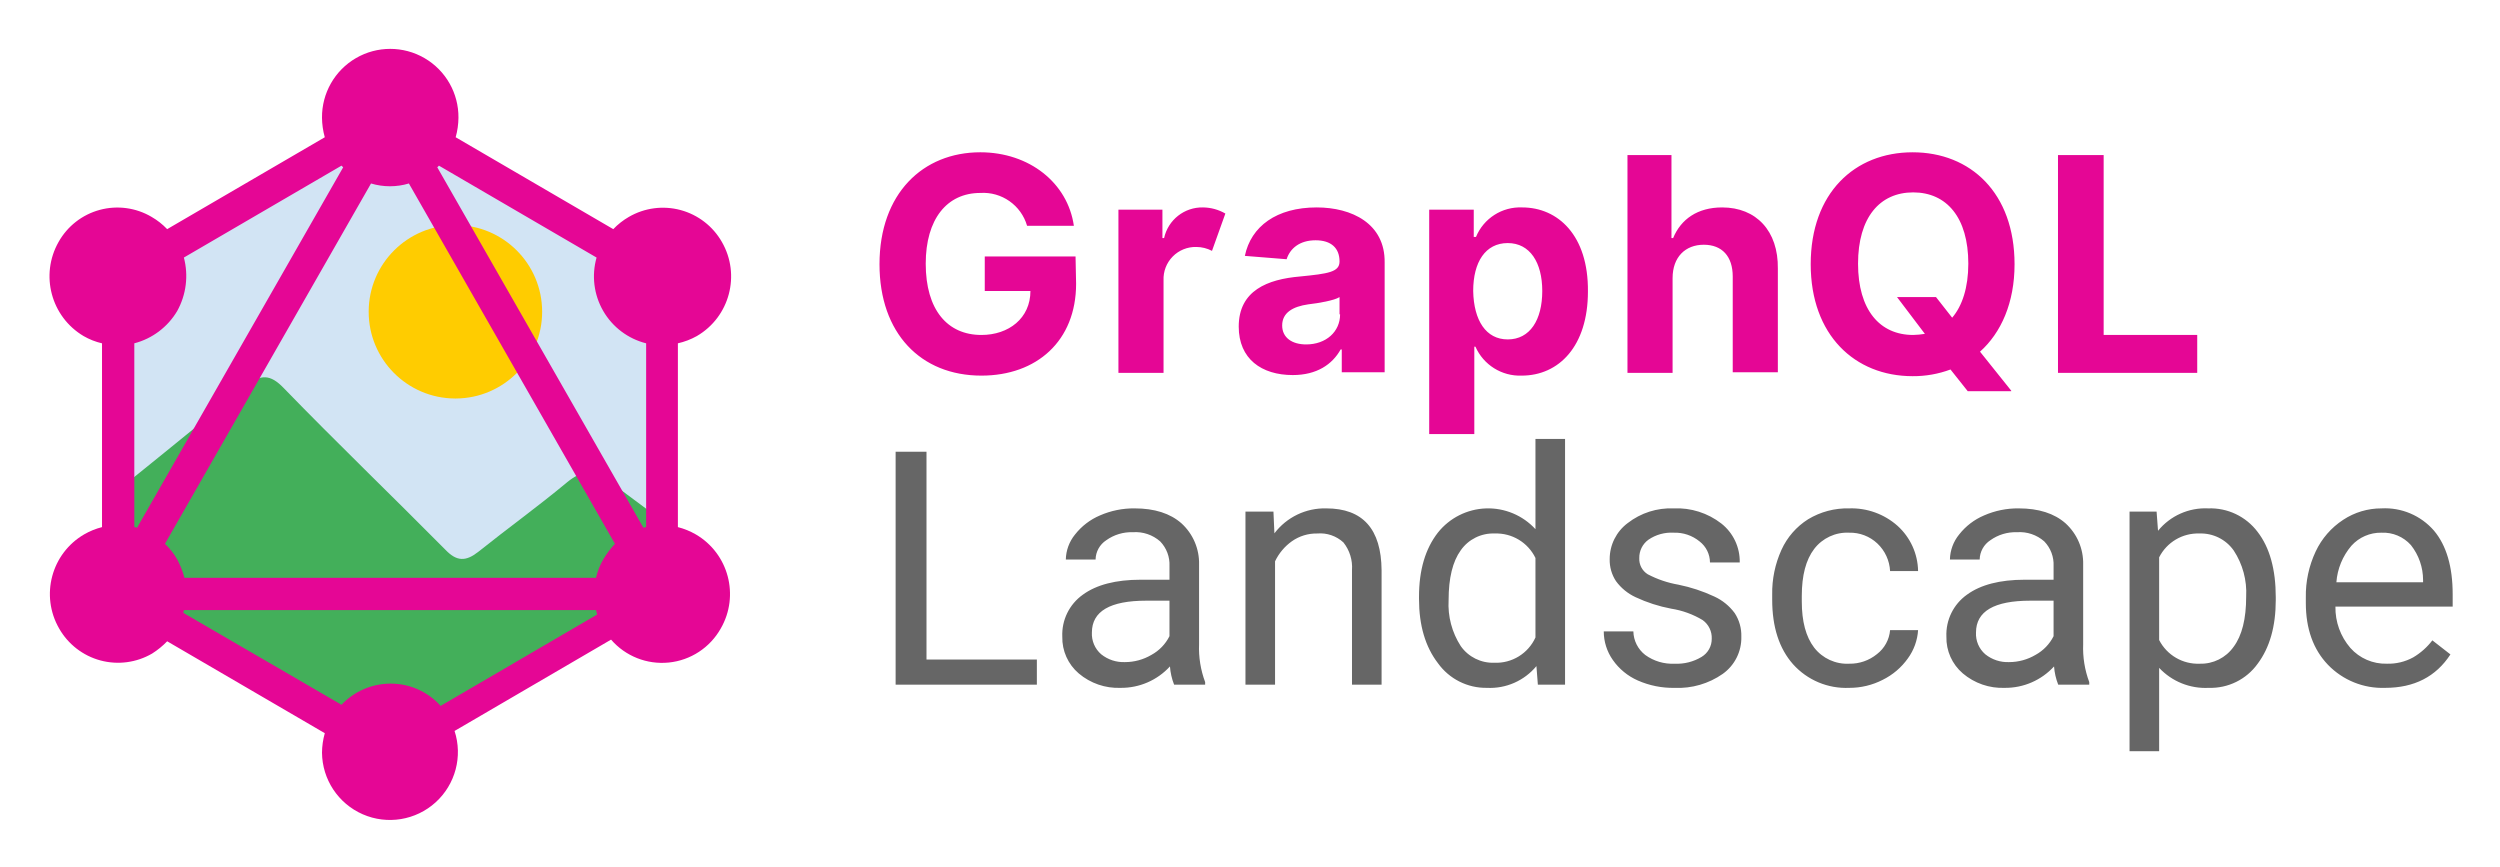
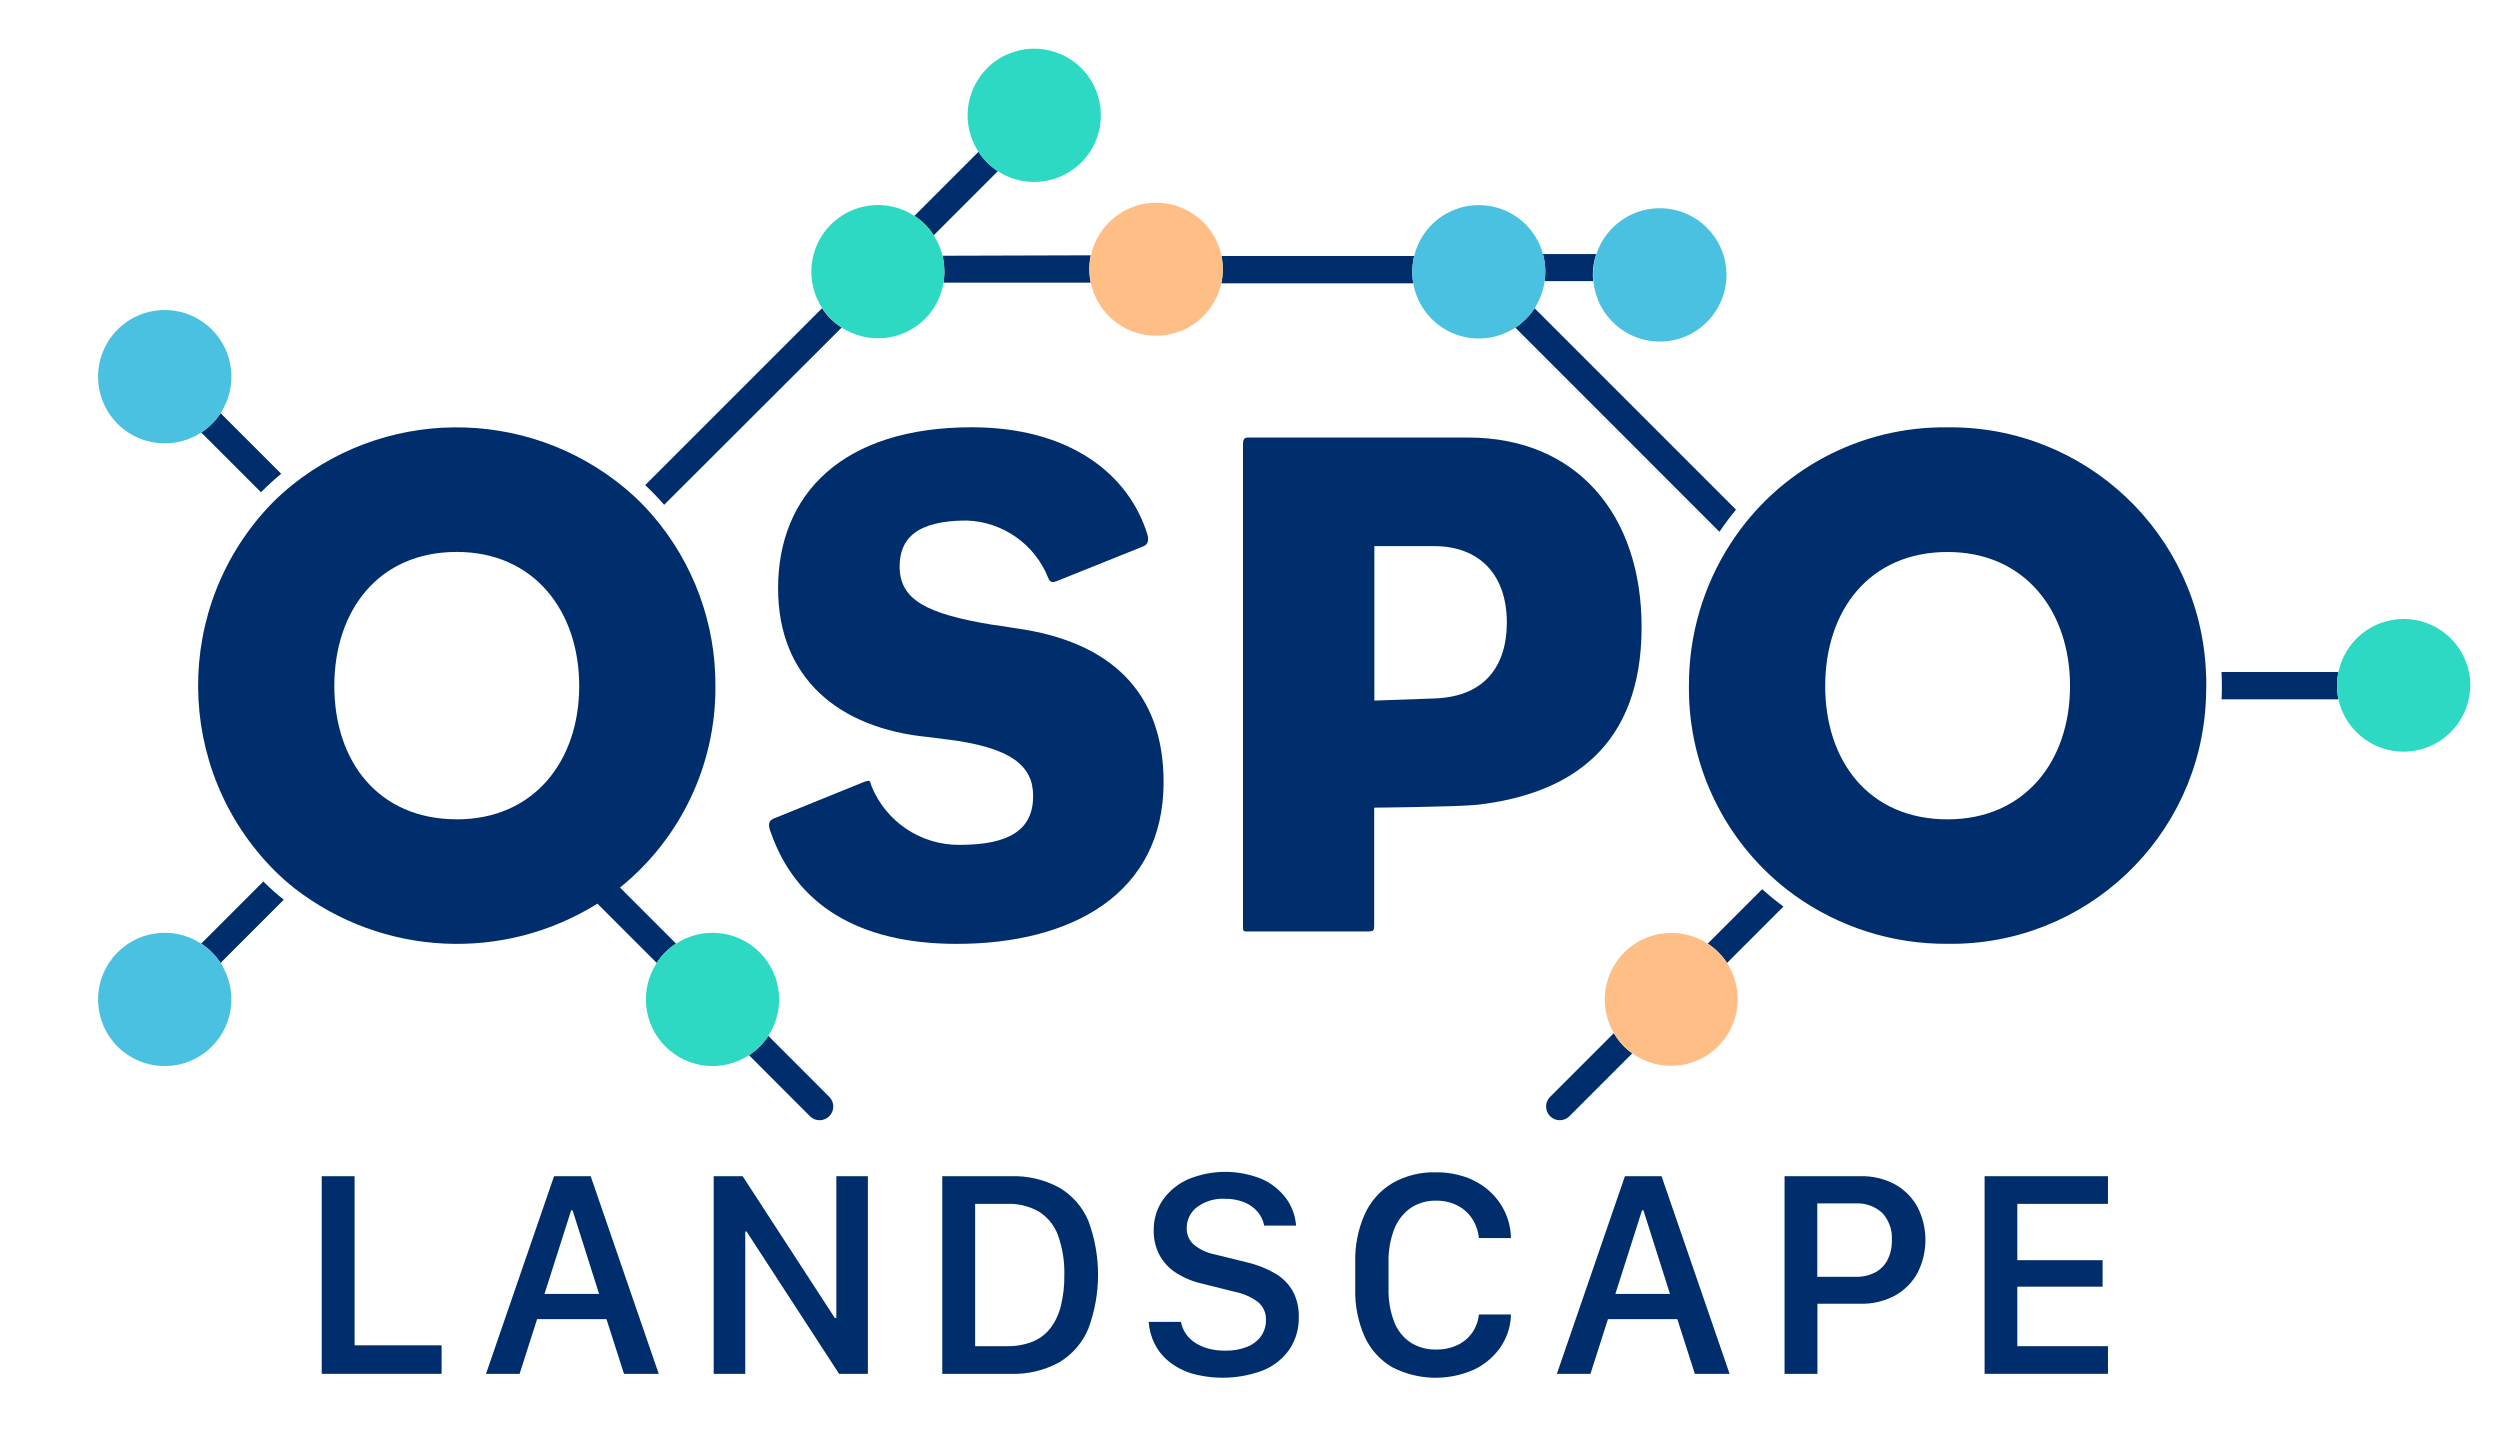
- <svg xmlns="http://www.w3.org/2000/svg" role="img" viewBox="0.23 -0.77 403.78 140.03">
+ <svg xmlns="http://www.w3.org/2000/svg" id="Layer_1" data-name="Layer 1" viewBox="0 0 221.078 127.667">
  <defs>
-     <style>.cls-1{fill:none}.cls-5{fill:#d2e4f4}.cls-7{fill:#fc0}</style>
-     <clipPath id="clip-path">
-       <path d="M106.442 96.248L62.22 120.635 18.99 94.53l.99-50.492 44.223-24.387 43.23 26.105z" class="cls-1" />
-     </clipPath>
-     <clipPath id="clip-path-2">
-       <path d="M85.105 21.76l-53.238 5.457L9.973 76.051l31.345 42.476 52.337-5.157 22.795-48.232L85.105 21.76z" class="cls-1" />
-     </clipPath>
-     <clipPath id="clip-path-3">
-       <path d="M7.509 15.664h106.89v106.89H7.509z" class="cls-1" />
-     </clipPath>
+     <style>.cls-1{fill:#002e6d;}.cls-2{fill:none;}.cls-3{fill:#febe85;}.cls-4{fill:#4ac1e0;}.cls-5{fill:#2ed9c3;}</style>
  </defs>
-   <g clip-path="url(#clip-path)">
-     <g clip-path="url(#clip-path-2)">
-       <g clip-path="url(#clip-path-3)">
-         <path d="M8.734 54.157V91.91c8.804-7.112 17.598-14.222 26.348-21.414 2.337-1.904 3.894-1.904 6.057.346 8.566 8.825 17.478 17.39 26.13 26.13 1.817 1.903 3.288 1.903 5.278.346 4.759-3.807 9.69-7.355 14.363-11.248 2.509-2.077 4.412-1.99 6.921-.087 8.23 6.173 16.54 12.188 24.927 18.196V14.89H8.689v23.565h-22.947v15.702H8.734zm76.272-26.23a17.287 17.287 0 0 1 17.479 17.093q.002.235-.001.47a17.52 17.52 0 0 1-35.042-.07v-.016A17.34 17.34 0 0 1 84.64 27.925q.182-.001.365.001z" class="cls-5" />
-         <ellipse cx="84.244" cy="46.161" class="cls-5" rx="24.121" ry="25.935" />
-         <path fill="#43af5a" d="M99.991 115.91h23.674V95.236c-8.386-6.008-16.697-12.022-24.926-18.195-2.51-1.903-4.413-1.99-6.922.087-4.672 3.893-9.604 7.44-14.363 11.248-1.99 1.557-3.46 1.557-5.277-.346-8.653-8.739-17.565-17.305-26.13-26.13-2.163-2.25-3.72-2.25-6.057-.346-8.75 7.192-17.544 14.302-26.349 21.414v42.578l70.676-9.637v21.585h15.674z" />
-         <path d="M73.854 63.593a14.008 14.008 0 1 0-.14 0h.14z" class="cls-7" />
-       </g>
-       <path d="M182.348 29.244A15.544 15.544 0 1 0 166.65 13.7a15.544 15.544 0 0 0 15.698 15.544z" class="cls-7" />
-     </g>
-   </g>
-   <path fill="#e50695" d="M173.943 40.648h-14.662v5.577h7.376c0 4.407-3.508 7.106-7.916 7.106-5.487 0-8.995-4.048-8.995-11.514 0-7.196 3.418-11.424 8.815-11.424a7.376 7.376 0 0 1 7.556 5.307h7.556c-.99-6.926-7.196-11.874-15.112-11.874-9.265 0-16.281 6.657-16.281 18.08 0 11.155 6.656 17.991 16.461 17.991 8.905 0 15.292-5.577 15.292-14.842l-.09-4.408zm14.303-2.968h-.27v-4.588h-7.106v26.356h7.286V44.515a5.174 5.174 0 0 1 5.307-5.397 5.485 5.485 0 0 1 2.519.63l2.158-6.027a7.353 7.353 0 0 0-3.598-.99 6.3 6.3 0 0 0-6.296 4.948zm24.647-4.948c-6.477 0-10.615 3.058-11.604 7.826l6.746.54c.54-1.71 2.07-3.06 4.678-3.06 2.519 0 3.868 1.26 3.868 3.42 0 1.708-1.8 1.978-6.387 2.428-5.217.45-9.895 2.249-9.895 8.096 0 5.217 3.688 7.825 8.726 7.825 3.868 0 6.386-1.709 7.736-4.137h.18v3.688h6.926V41.637c.09-6.297-5.307-8.905-10.974-8.905zm3.778 17.27c0 2.79-2.25 4.858-5.487 4.858-2.25 0-3.868-1.08-3.868-3.058 0-2.07 1.709-3.059 4.227-3.419 1.62-.18 4.228-.63 5.038-1.169v2.789zm29.414-17.27a7.71 7.71 0 0 0-7.466 4.767h-.36v-4.407h-7.196v36.25h7.286V55.22h.18a7.844 7.844 0 0 0 7.466 4.677c6.027 0 10.705-4.767 10.705-13.582.09-9.086-4.858-13.583-10.615-13.583zm-2.339 21.318c-3.508 0-5.487-3.058-5.577-7.825 0-4.678 1.98-7.736 5.577-7.736s5.578 3.148 5.578 7.736c0 4.677-1.98 7.825-5.578 7.825zm34.632-21.318c-3.958 0-6.656 1.889-7.916 4.947h-.27V24.276h-7.106v35.172h7.287V44.156c0-3.419 2.068-5.398 5.037-5.398s4.677 1.89 4.677 5.128v15.472h7.287V42.626c.09-6.116-3.509-9.894-8.996-9.894zm46.686 29.594l-5.038-6.297c3.419-3.058 5.578-7.915 5.578-14.122 0-11.514-7.107-18.08-16.462-18.08s-16.461 6.566-16.461 18.08c0 11.424 7.106 18.08 16.461 18.08a17.157 17.157 0 0 0 6.117-1.08l2.788 3.51h7.017zm-9.535-11.784l-2.609-3.328h-6.297l4.498 5.937a13.42 13.42 0 0 1-1.889.18c-5.397 0-8.905-4.048-8.905-11.514s3.508-11.514 8.905-11.514 8.905 4.048 8.905 11.514c0 3.868-.99 6.836-2.608 8.725zm39.579 2.789h-15.112V24.276h-7.376v35.172h22.488v-6.117zm-242.333.179a11.147 11.147 0 0 0 4.048-15.201 10.959 10.959 0 0 0-15.022-4.048 11.149 11.149 0 0 0-2.519 1.979L73.826 21.398a12.097 12.097 0 0 0 .45-3.149 11.02 11.02 0 1 0-22.039 0 12.097 12.097 0 0 0 .45 3.149L27.23 36.24a11.149 11.149 0 0 0-2.518-1.98A10.882 10.882 0 0 0 9.69 38.31a11.228 11.228 0 0 0 4.047 15.202 10.76 10.76 0 0 0 2.969 1.17v29.684a11.388 11.388 0 0 0-2.879 1.169 11.147 11.147 0 0 0-4.047 15.202 10.938 10.938 0 0 0 15.022 4.048 12.973 12.973 0 0 0 2.428-1.98l25.457 14.843a12.097 12.097 0 0 0-.45 3.148 10.975 10.975 0 1 0 21.409-3.508l25.277-14.752a10.887 10.887 0 0 0 17.72-1.799 11.147 11.147 0 0 0-4.048-15.202 11.388 11.388 0 0 0-2.878-1.17V54.68a11.354 11.354 0 0 0 3.058-1.17zM22.373 84.455c-.18 0-.27-.09-.45-.09V54.68a11.396 11.396 0 0 0 6.926-5.217 11.675 11.675 0 0 0 1.08-8.636l25.457-14.842.27.27zm49.024 28.785a10.814 10.814 0 0 0-8.096-3.598 10.926 10.926 0 0 0-7.915 3.418L29.839 98.217c0-.18.09-.27.09-.45h66.565c.09.27.09.45.18.72zm26.266-23.657a10.76 10.76 0 0 0-1.17 2.968H30.02a13.554 13.554 0 0 0-1.17-2.968 10.637 10.637 0 0 0-1.979-2.519l33.283-58.2a10.624 10.624 0 0 0 6.117 0l33.282 58.2a14.15 14.15 0 0 0-1.889 2.519zm6.927-5.217c-.18 0-.27.09-.45.09l-33.283-58.2.27-.27 25.457 14.842a11.142 11.142 0 0 0 8.006 13.853z" />
-   <path fill="#666" d="M149.87 72.194h-4.986v37.617h22.812v-4.056H149.87V72.194zm44.024 18.214a8.715 8.715 0 0 0-2.842-6.653q-2.739-2.415-7.57-2.415a13.56 13.56 0 0 0-5.594 1.136 10.143 10.143 0 0 0-4.03 3.087 6.595 6.595 0 0 0-1.485 4.044h4.805a3.807 3.807 0 0 1 1.731-3.126 6.97 6.97 0 0 1 4.288-1.292 6.021 6.021 0 0 1 4.418 1.486 5.37 5.37 0 0 1 1.5 3.991v2.196h-4.652q-6.02 0-9.339 2.416a7.902 7.902 0 0 0-3.32 6.782 7.564 7.564 0 0 0 2.648 5.93 9.866 9.866 0 0 0 6.782 2.337 10.662 10.662 0 0 0 7.957-3.462 10.024 10.024 0 0 0 .672 2.946h5.012v-.415a15.726 15.726 0 0 1-.982-6.123zm-4.78 11.574a7.034 7.034 0 0 1-2.919 3.022 8.401 8.401 0 0 1-4.263 1.164 5.756 5.756 0 0 1-3.85-1.267 4.35 4.35 0 0 1-1.498-3.513q0-5.14 8.784-5.141h3.746zm25.319-20.642a10.185 10.185 0 0 0-8.371 4.03l-.155-3.513h-4.52v27.954h4.779V89.89a8.42 8.42 0 0 1 2.738-3.255 6.899 6.899 0 0 1 4.082-1.24 5.54 5.54 0 0 1 4.225 1.447 6.436 6.436 0 0 1 1.382 4.47v18.498h4.78V91.338q-.078-9.998-8.94-9.998zm33.793 3.358a10.373 10.373 0 0 0-15.76.556q-3.049 3.914-3.049 10.347v.361q0 6.408 3.062 10.386a9.546 9.546 0 0 0 7.918 3.979 9.733 9.733 0 0 0 7.984-3.514l.232 2.997h4.392V70.127h-4.78zm0 17.49a6.97 6.97 0 0 1-6.64 4.083 6.346 6.346 0 0 1-5.426-2.687 12.4 12.4 0 0 1-1.963-7.44q0-5.322 1.963-8.036a6.376 6.376 0 0 1 5.477-2.712 7.027 7.027 0 0 1 6.588 3.953zm28.884-6.613a25.798 25.798 0 0 0-5.8-1.912 16.813 16.813 0 0 1-4.948-1.679 2.898 2.898 0 0 1-1.369-2.61 3.578 3.578 0 0 1 1.472-2.97 6.538 6.538 0 0 1 4.083-1.137 6.245 6.245 0 0 1 4.198 1.421 4.315 4.315 0 0 1 1.666 3.384h4.806a7.796 7.796 0 0 0-2.958-6.278 11.685 11.685 0 0 0-7.713-2.454 11.347 11.347 0 0 0-7.427 2.377 7.251 7.251 0 0 0-2.907 5.813 6.178 6.178 0 0 0 1.021 3.565 8.194 8.194 0 0 0 3.152 2.583 24.071 24.071 0 0 0 5.761 1.86 14.058 14.058 0 0 1 5.09 1.848 3.52 3.52 0 0 1 1.459 3.01 3.374 3.374 0 0 1-1.64 2.932 7.705 7.705 0 0 1-4.353 1.098 7.468 7.468 0 0 1-4.742-1.408 4.947 4.947 0 0 1-1.924-3.81h-4.78a8 8 0 0 0 1.46 4.61 9.659 9.659 0 0 0 4.043 3.32 14.08 14.08 0 0 0 5.942 1.19 12.574 12.574 0 0 0 7.777-2.261 7.154 7.154 0 0 0 2.997-6.007 6.577 6.577 0 0 0-1.072-3.81 8.462 8.462 0 0 0-3.295-2.675zm16.133-7.686a6.69 6.69 0 0 1 5.646-2.622 6.39 6.39 0 0 1 4.56 1.744 6.589 6.589 0 0 1 2.053 4.456h4.522a10.067 10.067 0 0 0-3.32-7.311 11.21 11.21 0 0 0-7.815-2.816 12.219 12.219 0 0 0-6.627 1.757 11.41 11.41 0 0 0-4.302 4.934 16.828 16.828 0 0 0-1.499 7.26v.8q0 6.614 3.372 10.426a11.512 11.512 0 0 0 9.082 3.81 11.745 11.745 0 0 0 5.386-1.292 10.894 10.894 0 0 0 4.069-3.461 8.671 8.671 0 0 0 1.654-4.573h-4.522a5.455 5.455 0 0 1-2.118 3.875 6.885 6.885 0 0 1-4.47 1.55 6.722 6.722 0 0 1-5.684-2.61q-1.99-2.608-1.989-7.44v-.905q0-4.96 2.002-7.582zm43.443 2.52a8.716 8.716 0 0 0-2.842-6.654q-2.739-2.415-7.57-2.415a13.56 13.56 0 0 0-5.593 1.136 10.14 10.14 0 0 0-4.03 3.087 6.596 6.596 0 0 0-1.486 4.044h4.805a3.807 3.807 0 0 1 1.732-3.126 6.97 6.97 0 0 1 4.288-1.292 6.021 6.021 0 0 1 4.418 1.486 5.37 5.37 0 0 1 1.499 3.99v2.197h-4.65q-6.02 0-9.34 2.416a7.904 7.904 0 0 0-3.32 6.782 7.564 7.564 0 0 0 2.648 5.93 9.864 9.864 0 0 0 6.781 2.337 10.663 10.663 0 0 0 7.958-3.462 9.992 9.992 0 0 0 .672 2.945h5.012v-.414a15.714 15.714 0 0 1-.982-6.123zm-4.779 11.573a7.037 7.037 0 0 1-2.92 3.022 8.401 8.401 0 0 1-4.263 1.164 5.756 5.756 0 0 1-3.85-1.267 4.35 4.35 0 0 1-1.497-3.513q0-5.14 8.783-5.141h3.747zM356.89 81.34a9.847 9.847 0 0 0-8.113 3.617l-.232-3.1h-4.367v38.7h4.78v-13.459a10.247 10.247 0 0 0 8.01 3.229 9.358 9.358 0 0 0 7.905-3.901q2.918-3.901 2.92-10.282v-.44q0-6.768-2.933-10.567a9.534 9.534 0 0 0-7.97-3.797zm4.094 22.36a6.46 6.46 0 0 1-5.464 2.726 7.04 7.04 0 0 1-6.562-3.824V89.245a7.027 7.027 0 0 1 6.51-3.85 6.492 6.492 0 0 1 5.53 2.74 12.352 12.352 0 0 1 2.015 7.466q0 5.374-2.029 8.1zm23.885-22.36a11.172 11.172 0 0 0-6.187 1.847 12.39 12.39 0 0 0-4.444 5.116 16.776 16.776 0 0 0-1.589 7.427v.879q0 6.252 3.566 9.985a12.21 12.21 0 0 0 9.249 3.733q7.027 0 10.54-5.4l-2.919-2.273a10.77 10.77 0 0 1-3.074 2.739 8.325 8.325 0 0 1-4.289 1.033 7.593 7.593 0 0 1-5.878-2.545 9.936 9.936 0 0 1-2.415-6.678h18.937v-1.99q0-6.69-3.023-10.282a10.469 10.469 0 0 0-8.474-3.591zm6.717 11.936h-14.002a10.232 10.232 0 0 1 2.429-5.904 6.376 6.376 0 0 1 4.856-2.105 6.003 6.003 0 0 1 4.754 2.002 9.105 9.105 0 0 1 1.963 5.645z" />
+   <path class="cls-1" d="M39.052,121.49H28.451v-17.477H31.357v14.955H39.052Z" />
+   <path class="cls-1" d="M42.978,121.49l6.018-17.477h3.239l6.018,17.477H55.18l-1.549-4.84h-6.133l-1.549,4.84Zm7.529-14.456-2.356,7.388h4.827l-2.343-7.388Z" />
+   <path class="cls-1" d="M63.113,121.49v-17.477h2.561l8.156,12.548H73.958V104.013h2.791v17.477h-2.548l-8.182-12.586H65.904v12.586Z" />
+   <path class="cls-1" d="M89.356,104.013a8.422,8.422,0,0,1,4.321,1.012,6.214,6.214,0,0,1,2.574,2.951,13.685,13.685,0,0,1-.006,9.52,6.272,6.272,0,0,1-2.58,2.977,8.349,8.349,0,0,1-4.308,1.018H83.326v-17.477ZM86.232,119.044h2.804a5.952,5.952,0,0,0,2.253-.39,3.796,3.796,0,0,0,1.581-1.178,5.367,5.367,0,0,0,.935-1.959,10.695,10.695,0,0,0,.314-2.747,9.704,9.704,0,0,0-.551-3.508,4.166,4.166,0,0,0-1.677-2.106,5.341,5.341,0,0,0-2.855-.698H86.232Z" />
+   <path class="cls-1" d="M104.434,116.893a2.688,2.688,0,0,0,.416,1.031,2.941,2.941,0,0,0,.819.806,4.014,4.014,0,0,0,1.178.525,5.54,5.54,0,0,0,1.479.186,5.057,5.057,0,0,0,1.959-.339,2.79,2.79,0,0,0,1.235-.948,2.414,2.414,0,0,0,.429-1.428,1.962,1.962,0,0,0-.679-1.568,5.081,5.081,0,0,0-2.1-.928l-2.868-.717a7.255,7.255,0,0,1-2.292-.947,4.322,4.322,0,0,1-1.473-1.575,4.53,4.53,0,0,1-.512-2.189,4.603,4.603,0,0,1,.813-2.702,5.406,5.406,0,0,1,2.234-1.818,8.564,8.564,0,0,1,6.498-.026,5.392,5.392,0,0,1,2.151,1.703,4.609,4.609,0,0,1,.89,2.42h-2.817a2.681,2.681,0,0,0-.595-1.236,3.068,3.068,0,0,0-1.184-.832,4.45,4.45,0,0,0-1.703-.301,3.822,3.822,0,0,0-2.452.73,2.311,2.311,0,0,0-.916,1.895,1.848,1.848,0,0,0,.627,1.427,4.038,4.038,0,0,0,1.793.852l2.855.704a9.164,9.164,0,0,1,2.51.973,4.305,4.305,0,0,1,1.581,1.562,4.584,4.584,0,0,1,.544,2.317A4.97,4.97,0,0,1,114.05,119.294a5.235,5.235,0,0,1-2.318,1.876,10.114,10.114,0,0,1-6.325.294,6.054,6.054,0,0,1-2.01-1.043,4.774,4.774,0,0,1-1.287-1.575,5.134,5.134,0,0,1-.531-1.953Z" />
+   <path class="cls-1" d="M122.79,113.961a7.698,7.698,0,0,0,.493,2.919,3.884,3.884,0,0,0,1.441,1.831,4.03,4.03,0,0,0,2.279.628,4.249,4.249,0,0,0,1.889-.397,3.327,3.327,0,0,0,1.3-1.094,3.437,3.437,0,0,0,.589-1.607h2.83v.205a5.342,5.342,0,0,1-.992,2.792,5.962,5.962,0,0,1-2.337,1.908A8.358,8.358,0,0,1,123.11,120.901a6.002,6.002,0,0,1-2.433-2.695,9.861,9.861,0,0,1-.832-4.244v-2.343a9.88,9.88,0,0,1,.845-4.257,6.173,6.173,0,0,1,2.446-2.74,7.397,7.397,0,0,1,3.854-.954,7.797,7.797,0,0,1,2.554.403,6.262,6.262,0,0,1,2.055,1.159,5.793,5.793,0,0,1,1.409,1.786,5.734,5.734,0,0,1,.602,2.273v.192h-2.83a3.792,3.792,0,0,0-.595-1.709,3.418,3.418,0,0,0-1.312-1.172,4.023,4.023,0,0,0-1.87-.423,3.894,3.894,0,0,0-2.26.647,4.097,4.097,0,0,0-1.447,1.863,7.702,7.702,0,0,0-.506,2.958Z" />
+   <path class="cls-1" d="M137.676,121.49l6.018-17.477h3.239l6.018,17.477H149.878l-1.55-4.84h-6.133l-1.549,4.84Zm7.529-14.456-2.356,7.388h4.827l-2.343-7.388Z" />
+   <path class="cls-1" d="M167.599,104.749a5.065,5.065,0,0,1,1.979,2.01,6.405,6.405,0,0,1-.006,5.8,5.068,5.068,0,0,1-1.985,2.004,6.171,6.171,0,0,1-3.092.73h-3.777v6.197h-2.907v-17.477H164.52A6.099,6.099,0,0,1,167.599,104.749Zm-1.146,2.516a3.203,3.203,0,0,0-2.369-.845h-3.38v6.491h3.38a3.617,3.617,0,0,0,1.729-.384,2.619,2.619,0,0,0,1.101-1.107,3.712,3.712,0,0,0,.385-1.761A3.24,3.24,0,0,0,166.453,107.265Z" />
+   <path class="cls-1" d="M186.409,121.49H175.5v-17.477h10.909v2.446h-8.015v4.981h7.542V113.782h-7.542v5.262h8.015Z" />
+   <path class="cls-2" d="M172.23,48.814c-6.961,0-10.825,5.219-10.825,11.854,0,6.634,3.858,11.789,10.825,11.789,6.832,0,10.825-5.155,10.825-11.789C183.054,54.033,179.062,48.814,172.23,48.814Z" />
+   <path class="cls-2" d="M82.568,20.809a5.572,5.572,0,0,0-.761-.954,5.737,5.737,0,0,0-.943-.766,5.734,5.734,0,0,1,.938.777A5.569,5.569,0,0,1,82.568,20.809Z" />
+   <path class="cls-2" d="M121.536,48.294V61.953l5.412-.193c4.491-.193,6.297-3.017,6.302-6.704,0-4.319-2.502-6.763-6.43-6.763Z" />
+   <path class="cls-2" d="M40.395,48.808c-6.961,0-10.83,5.219-10.83,11.854S33.428,72.451,40.395,72.451v.005c6.827,0,10.825-5.16,10.825-11.794S47.222,48.808,40.395,48.808Z" />
+   <path class="cls-1" d="M142.714,91.362l-5.691,5.691a1.211,1.211,0,0,0,1.709,1.709l5.611-5.611a5.102,5.102,0,0,1-.723-.606A5.794,5.794,0,0,1,142.714,91.362Z" />
+   <path class="cls-1" d="M136.594,24.86h4.287c0-.182-.027-.364-.027-.536a5.929,5.929,0,0,1,.3-1.859h-4.711A5.943,5.943,0,0,1,136.594,24.86Z" />
+   <path class="cls-1" d="M83.512,24.008c0.0.087-.001.174-.004.261-.005.121-.017.242-.03.362-.012.121-.023.242-.043.361l-0.0.002a.769.769,0,0,0,.155,0h12.861a5.986,5.986,0,0,1,0-2.417l-12.861.038a1.748,1.748,0,0,0-.241,0,5.828,5.828,0,0,1,.125.729c.006.048.008.096.013.144C83.504,23.661,83.512,23.834,83.512,24.008Z" />
+   <path class="cls-1" d="M57.055,42.898c.589.552,1.147,1.136,1.677,1.742l15.701-15.674a5.74,5.74,0,0,1-.97-.766,5.57,5.57,0,0,1-.766-.943Z" />
+   <path class="cls-1" d="M82.568,20.809l5.673-5.673-.003-.002a5.569,5.569,0,0,1-.943-.766,5.731,5.731,0,0,1-.766-.943l-5.664,5.664a5.737,5.737,0,0,1,.943.766A5.572,5.572,0,0,1,82.568,20.809Z" />
+   <path class="cls-1" d="M108.134,23.812l.001.014a5.832,5.832,0,0,1-.134,1.232h16.971a5.921,5.921,0,0,1-.078-.885c-.002-.073-.005-.145-.004-.218a5.917,5.917,0,0,1,.086-.909c.014-.081.029-.161.046-.242.012-.054.018-.109.031-.163H108.02a6.127,6.127,0,0,1,.114,1.157Z" />
+   <path class="cls-1" d="M23.284,77.954,17.792,83.447a5.735,5.735,0,0,1,.943.766,5.568,5.568,0,0,1,.766.943L25.096,79.562A22.423,22.423,0,0,1,23.284,77.954Z" />
+   <path class="cls-1" d="M155.832,78.63l-4.817,4.817a5.734,5.734,0,0,1,.943.766,5.562,5.562,0,0,1,.766.943l4.989-4.989Q156.732,79.444,155.832,78.63Z" />
+   <path class="cls-1" d="M17.797,38.246,23.081,43.53a23.537,23.537,0,0,1,1.784-1.634l-5.359-5.359A5.895,5.895,0,0,1,17.797,38.246Z" />
+   <path class="cls-1" d="M206.794,59.424H196.451q.032.611.032,1.238c0,.397,0,.788-.027,1.179h10.337A5.738,5.738,0,0,1,206.794,59.424Z" />
+   <path class="cls-1" d="M134.001,28.971l18.053,18.058a23.886,23.886,0,0,1,1.463-1.961L135.705,27.256a5.564,5.564,0,0,1-.766.943A5.737,5.737,0,0,1,134.001,28.971Z" />
+   <path class="cls-1" d="M58.839,84.208a5.728,5.728,0,0,1,.943-.766l-3.976-3.976-.493-.493-.482-.488a22.694,22.694,0,0,0,8.435-17.823,22.935,22.935,0,0,0-5.514-15.037,23.469,23.469,0,0,0-1.677-1.747A23.282,23.282,0,0,0,25.84,42.887a22.251,22.251,0,0,0-1.784,1.608A23.176,23.176,0,0,0,24.254,76.963a21.318,21.318,0,0,0,1.811,1.608,23.46,23.46,0,0,0,26.767,1.34l.493.493.504.504,4.244,4.244A5.567,5.567,0,0,1,58.839,84.208ZM40.395,72.456V72.451c-6.966,0-10.83-5.155-10.83-11.789s3.869-11.854,10.83-11.854c6.827,0,10.825,5.219,10.825,11.854S47.222,72.456,40.395,72.456Z" />
+   <path class="cls-1" d="M84.856,74.712a8.332,8.332,0,0,1-7.797-5.219c-.08-.321-.112-.445-.263-.445a1.801,1.801,0,0,0-.45.123l-7.926,3.215c-.45.193-.536.536-.257,1.222,2.192,6.318,7.668,9.86,16.435,9.86,10.112,0,18.3-4.383,18.3-14.302,0-8.038-4.769-12.438-13.016-13.6-.841-.129-1.549-.257-2.143-.322-5.803-.965-8.183-2.192-8.183-5.155,0-2.385,1.415-4.057,5.927-4.057a8.038,8.038,0,0,1,7.218,5.091c.086.214.204.348.413.348a1.002,1.002,0,0,0,.359-.091l7.54-3.028c.386-.129.643-.391.45-1.099-1.677-5.412-6.966-9.469-15.54-9.469-11.377.005-17.116,5.868-17.116,14.243,0,7.99,5.418,12.373,13.215,13.145.45.064,1.072.129,1.543.193,5.927.707,7.797,2.385,7.797,5.026C91.361,73.357,89.298,74.712,84.856,74.712Z" />
+   <path class="cls-1" d="M110.369,38.691c-.225,0-.45.043-.45.579v42.516c0,.536,0,.584.338.584H120.936c.536,0,.584-.064.584-.584V71.422s7.277-.064,9.147-.257c8.247-.965,14.501-5.155,14.501-15.722,0-9.924-5.734-16.751-15.337-16.751Zm22.882,16.366c-.005,3.687-1.811,6.511-6.302,6.704l-5.412.193V48.294h5.284C130.748,48.294,133.251,50.737,133.251,55.057Z" />
+   <path class="cls-1" d="M172.23,37.791A22.474,22.474,0,0,0,153.062,48.026a23.042,23.042,0,0,0-3.708,12.63,22.539,22.539,0,0,0,9.346,18.52,22.968,22.968,0,0,0,13.531,4.287A22.56,22.56,0,0,0,195.074,61.83c0-.391.032-.782.032-1.179s0-.831-.032-1.238A22.614,22.614,0,0,0,172.23,37.791Zm0,34.665c-6.966,0-10.825-5.155-10.825-11.789,0-6.634,3.864-11.854,10.825-11.854,6.832,0,10.825,5.219,10.825,11.854C183.054,67.301,179.062,72.456,172.23,72.456Z" />
+   <path class="cls-1" d="M67.944,91.603a5.564,5.564,0,0,1-.766.943,5.735,5.735,0,0,1-.943.766l5.444,5.45a1.211,1.211,0,0,0,1.709-1.709Z" />
+   <path class="cls-3" d="M151.015,83.447a5.895,5.895,0,0,0-8.301,7.915,5.794,5.794,0,0,0,.906,1.184,5.102,5.102,0,0,0,.723.606,5.895,5.895,0,0,0,8.381-7.995,5.562,5.562,0,0,0-.766-.943A5.734,5.734,0,0,0,151.015,83.447Z" />
+   <path class="cls-3" d="M96.468,25.032A5.899,5.899,0,0,0,108.134,23.812l.001-.013a6.127,6.127,0,0,0-.114-1.157l-.004-.027a5.9,5.9,0,0,0-11.548,0A5.984,5.984,0,0,0,96.468,25.032Z" />
+   <path class="cls-4" d="M140.908,24.844a5.895,5.895,0,1,0,5.895-6.43h-.027a5.895,5.895,0,0,0-5.895,5.895A3.444,3.444,0,0,0,140.908,24.844Z" />
+   <path class="cls-4" d="M17.792,83.447a5.895,5.895,0,1,0,1.709,1.709,5.568,5.568,0,0,0-.766-.943A5.735,5.735,0,0,0,17.792,83.447Z" />
+   <path class="cls-4" d="M11.342,38.246a5.895,5.895,0,1,0-1.709-8.159A5.895,5.895,0,0,0,11.342,38.246Z" />
+   <path class="cls-4" d="M124.889,23.955c-.001.073.002.145.004.218a5.882,5.882,0,0,0,9.103,4.802l.006-.005a5.737,5.737,0,0,0,.937-.772,5.564,5.564,0,0,0,.766-.943,5.825,5.825,0,0,0,.89-2.395,5.943,5.943,0,0,0-.151-2.395l-.005-.021a5.819,5.819,0,0,0-1.5-2.578,5.881,5.881,0,0,0-9.918,2.939c-.017.081-.032.16-.046.242A5.917,5.917,0,0,0,124.889,23.955Z" />
+   <path class="cls-5" d="M88.237,15.134l.003.002a5.894,5.894,0,1,0-.947-9.112v.005a5.895,5.895,0,0,0-.766,7.395,5.731,5.731,0,0,0,.766.943A5.569,5.569,0,0,0,88.237,15.134Z" />
+   <path class="cls-5" d="M81.802,28.199a5.888,5.888,0,0,0,1.635-3.206c.02-.12.031-.24.043-.361.013-.121.024-.241.03-.362.003-.087.004-.173.004-.261-0-.174-.009-.347-.024-.52-.005-.048-.007-.096-.013-.144a5.93,5.93,0,0,0-.908-2.535,5.569,5.569,0,0,0-.766-.943,5.734,5.734,0,0,0-.938-.777,5.895,5.895,0,0,0-8.161,8.156,5.572,5.572,0,0,0,.761.954,5.74,5.74,0,0,0,.97.766A5.895,5.895,0,0,0,81.802,28.199Z" />
+   <path class="cls-5" d="M218.331,59.419a5.895,5.895,0,0,0-5.772-4.684h-.027a5.895,5.895,0,0,0-5.739,4.689,5.738,5.738,0,0,0,0,2.417,5.895,5.895,0,0,0,11.538-2.422Z" />
+   <path class="cls-5" d="M67.944,91.603a5.895,5.895,0,0,0-8.161-8.156,5.734,5.734,0,0,0-.943.766,5.567,5.567,0,0,0-.766.943,5.895,5.895,0,0,0,8.161,8.156,5.735,5.735,0,0,0,.943-.766A5.564,5.564,0,0,0,67.944,91.603Z" />
</svg>
